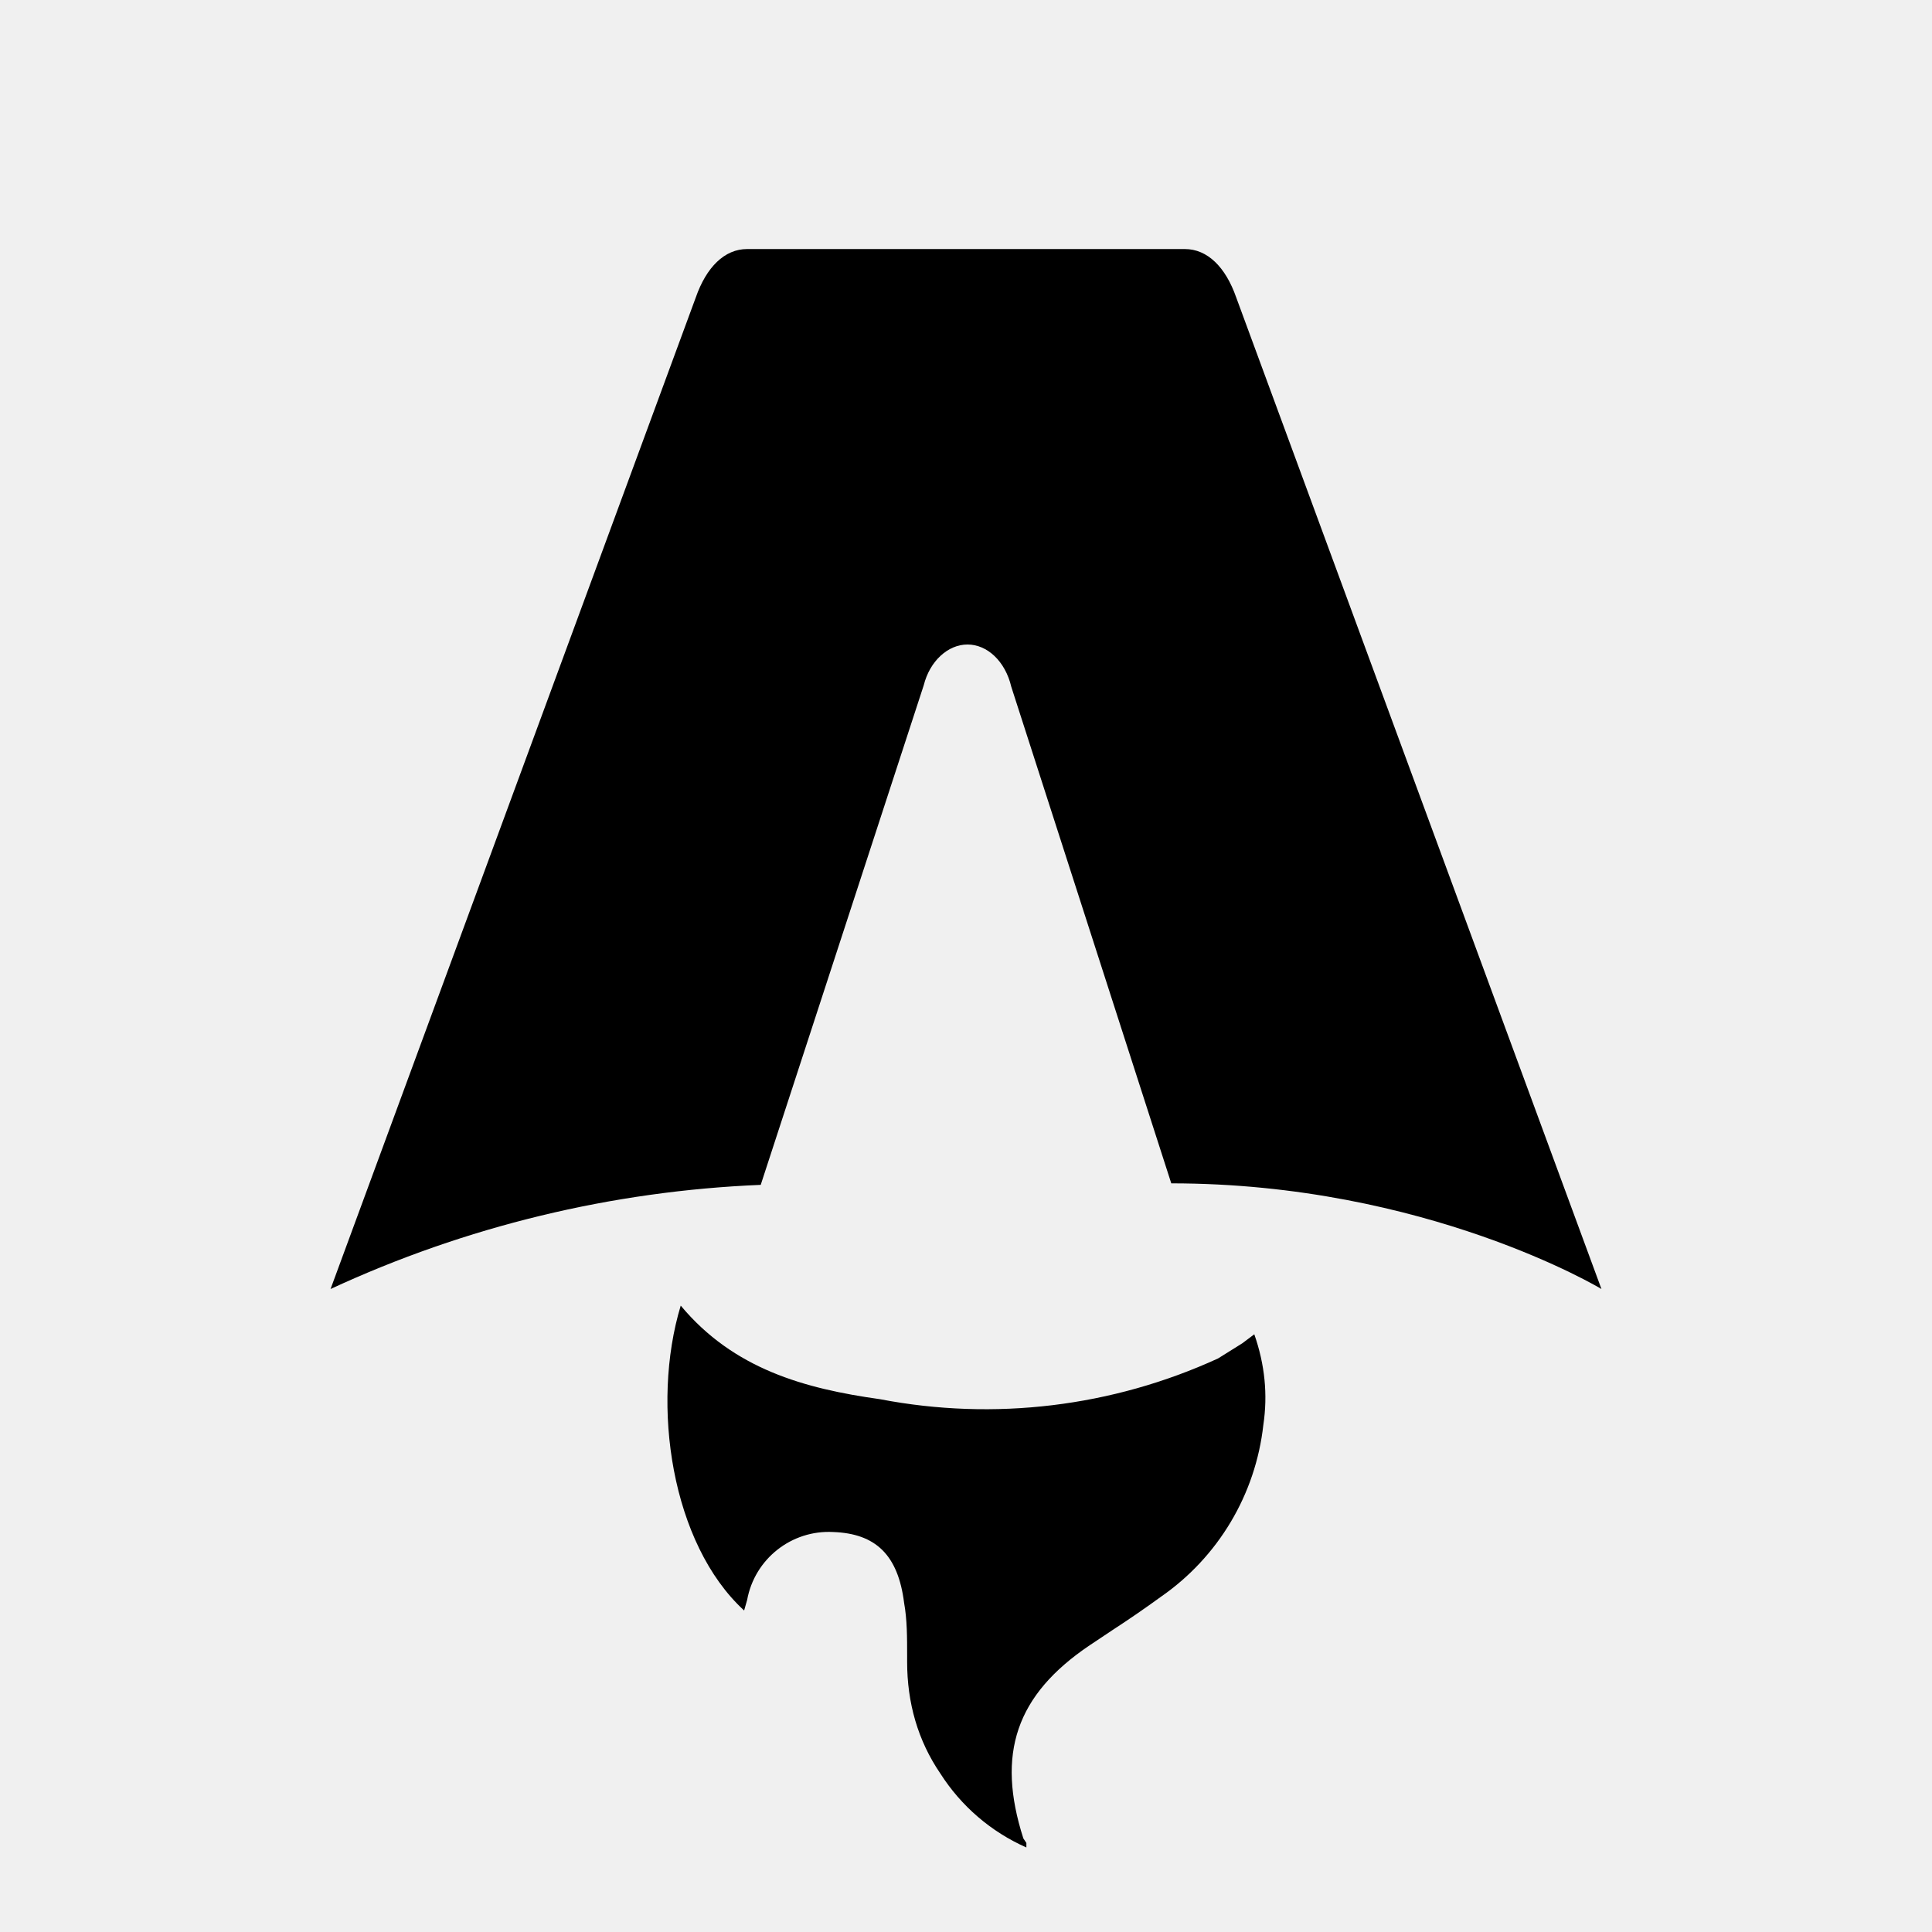
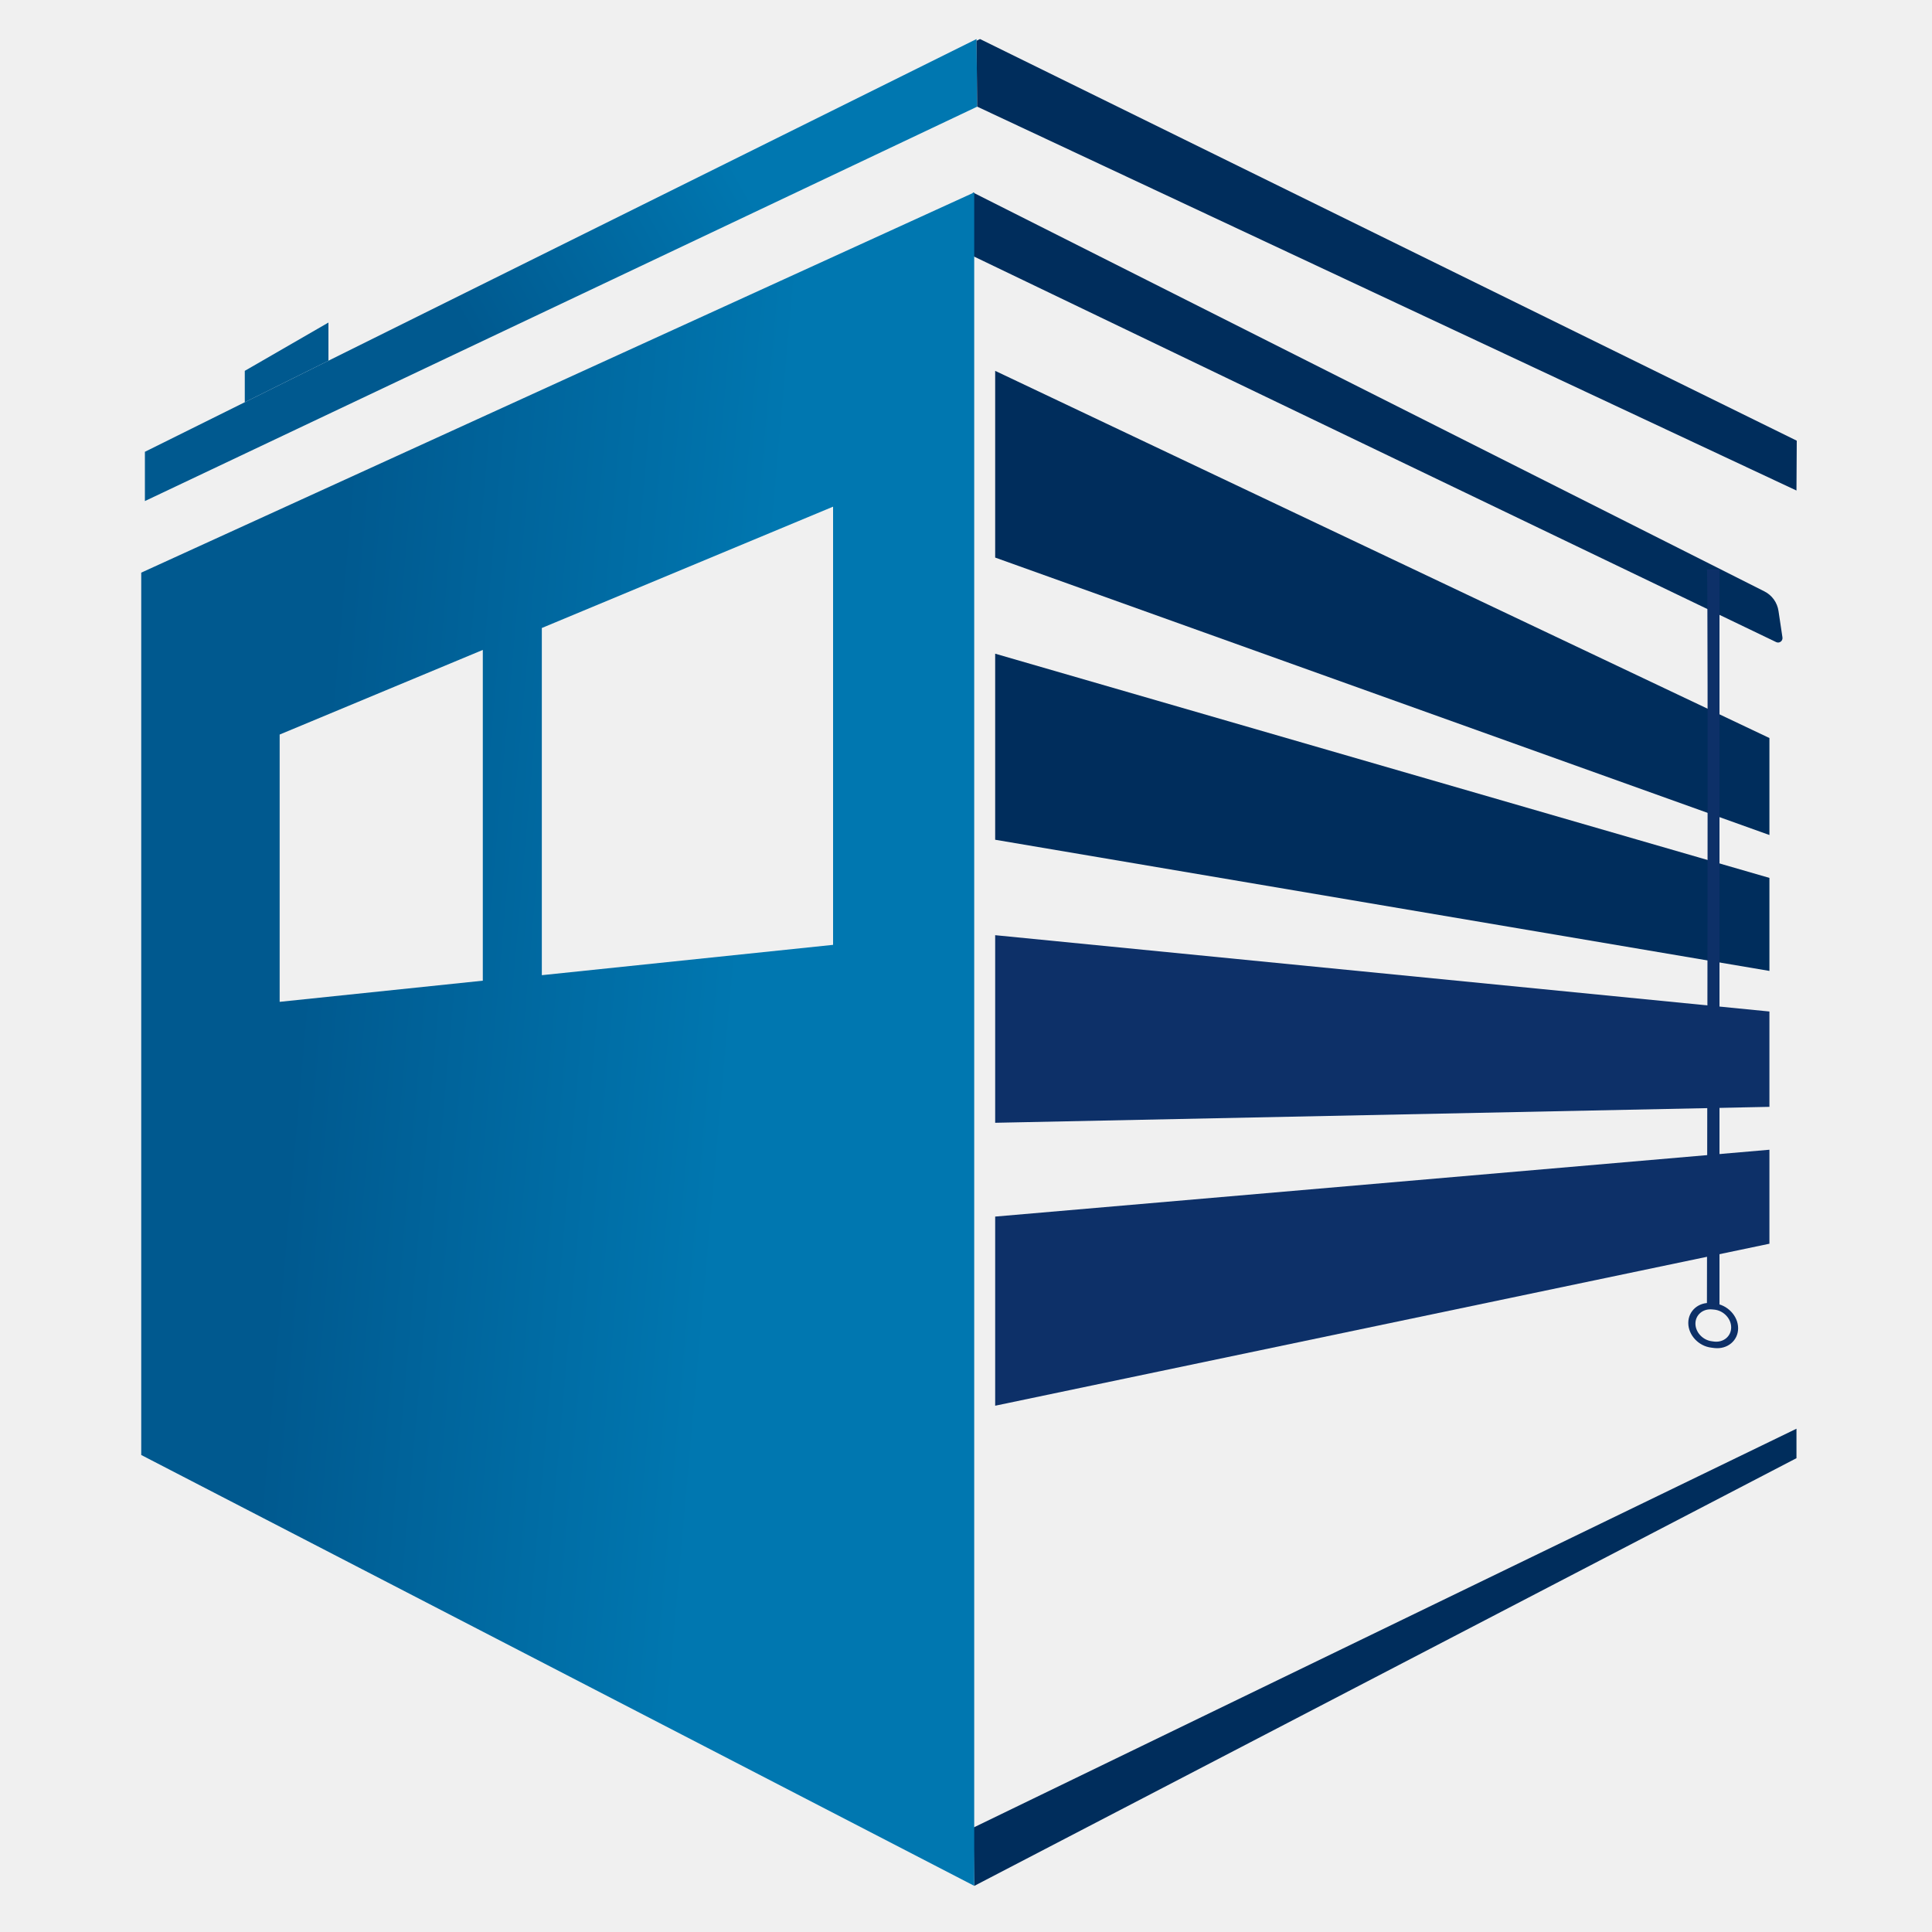
- <svg xmlns="http://www.w3.org/2000/svg" fill="none" viewBox="0 0 128 128">
-   <path d="M50.4 78.5a75.1 75.1 0 0 0-28.5 6.9l24.2-65.7c.7-2 1.9-3.2 3.4-3.2h29c1.5 0 2.7 1.2 3.4 3.2l24.2 65.7s-11.6-7-28.5-7L67 45.5c-.4-1.7-1.6-2.8-2.9-2.8-1.3 0-2.5 1.1-2.9 2.7L50.4 78.5Zm-1.1 28.2Zm-4.2-20.2c-2 6.6-.6 15.8 4.2 20.2a17.5 17.5 0 0 1 .2-.7 5.5 5.5 0 0 1 5.7-4.5c2.8.1 4.3 1.5 4.7 4.7.2 1.1.2 2.3.2 3.5v.4c0 2.7.7 5.2 2.2 7.4a13 13 0 0 0 5.7 4.9v-.3l-.2-.3c-1.8-5.6-.5-9.5 4.4-12.8l1.5-1a73 73 0 0 0 3.2-2.2 16 16 0 0 0 6.8-11.4c.3-2 .1-4-.6-6l-.8.6-1.6 1a37 37 0 0 1-22.4 2.7c-5-.7-9.7-2-13.2-6.2Z" />
-   <style>
-         path { fill: #000; }
-         @media (prefers-color-scheme: dark) {
-             path { fill: #FFF; }
-         }
+ <svg xmlns="http://www.w3.org/2000/svg" xmlns:xlink="http://www.w3.org/1999/xlink" version="1.1" viewBox="0 0 200 200">
+   <defs>
+     <style>
+       .cls-1 {
+         fill: url(#Degradado_sin_nombre_5);
+       }
+ 
+       .cls-2 {
+         fill: #0d3068;
+       }
+ 
+       .cls-3 {
+         fill: #002d5c;
+       }
+ 
+       .cls-4 {
+         fill: url(#Degradado_sin_nombre_5-3);
+       }
+ 
+       .cls-5 {
+         fill: url(#Degradado_sin_nombre_5-2);
+       }
    </style>
+     <linearGradient id="Degradado_sin_nombre_5" data-name="Degradado sin nombre 5" x1="76.78" y1="18.47" x2="48.47" y2="34.27" gradientUnits="userSpaceOnUse">
+       <stop offset="0" stop-color="#0077b0" />
+       <stop offset="1" stop-color="#00598f" />
+     </linearGradient>
+     <linearGradient id="Degradado_sin_nombre_5-2" data-name="Degradado sin nombre 5" x1="73.81" y1="13.15" x2="45.5" y2="28.95" xlink:href="#Degradado_sin_nombre_5" />
+     <linearGradient id="Degradado_sin_nombre_5-3" data-name="Degradado sin nombre 5" x1="76.1" y1="105.39" x2="31.34" y2="101.44" xlink:href="#Degradado_sin_nombre_5" />
+   </defs>
+   <g>
+     <g id="Capa_1">
+       <g>
+         <polygon class="cls-3" points="103.02 38.39 103.02 57.72 183.17 86.44 183.17 76.4 103.02 38.39" />
+         <polygon class="cls-3" points="103.02 67.67 183.17 90.88 183.17 100.51 103.02 86.93 103.02 67.67" />
+         <polygon class="cls-2" points="103.02 96.81 103.02 116.23 183.17 114.58 183.17 104.71 103.02 96.81" />
+         <polygon class="cls-2" points="103.02 125.94 103.02 145.52 183.17 128.75 183.17 119.02 103.02 125.94" />
+         <polygon class="cls-1" points="15 46.77 101.09 4.04 101.16 11.04 15 51.87 15 46.77" />
+         <path class="cls-3" d="M100.71,19.92l81.94,41.3c.79.4,1.33,1.15,1.46,2.03l.41,2.74c.05.36-.32.64-.65.48L100.71,26.5v-6.58Z" />
+         <polygon class="cls-3" points="100.85 195.23 185.97 150.95 185.97 147.9 100.77 189.19 100.85 195.23" />
+         <path class="cls-2" d="M176.7,58.94c.16.12,0,76.4,0,76.4l1.3.19V58.94h-1.3Z" />
+         <polygon class="cls-5" points="34 37.34 34 33.39 25.34 38.39 25.34 41.64 34 37.34" />
+         <path class="cls-4" d="M14.62,59.28v91.34l86.23,44.6V19.92L14.62,59.28ZM49.98,101.52l-21.03,2.19v-27.67l21.03-8.76v34.24ZM86.24,97.81l-30.15,3.14v-35.94l30.15-12.56v45.37Z" />
+         <polygon class="cls-3" points="101.09 4.22 101.16 11.04 185.97 50.78 186 45.62 101.45 4.04 101.09 4.22" />
+         <path class="cls-2" d="M177.48,134.92l-.31-.03c-1.32-.13-2.4.8-2.4,2.06s1.07,2.41,2.4,2.56l.31.04c1.34.15,2.45-.77,2.45-2.05s-1.11-2.44-2.45-2.57ZM177.45,138.88l-.22-.03c-.95-.11-1.72-.93-1.72-1.83s.77-1.56,1.72-1.47l.22.02c.96.09,1.76.92,1.76,1.84s-.79,1.58-1.76,1.47Z" />
+       </g>
+     </g>
+   </g>
</svg>
